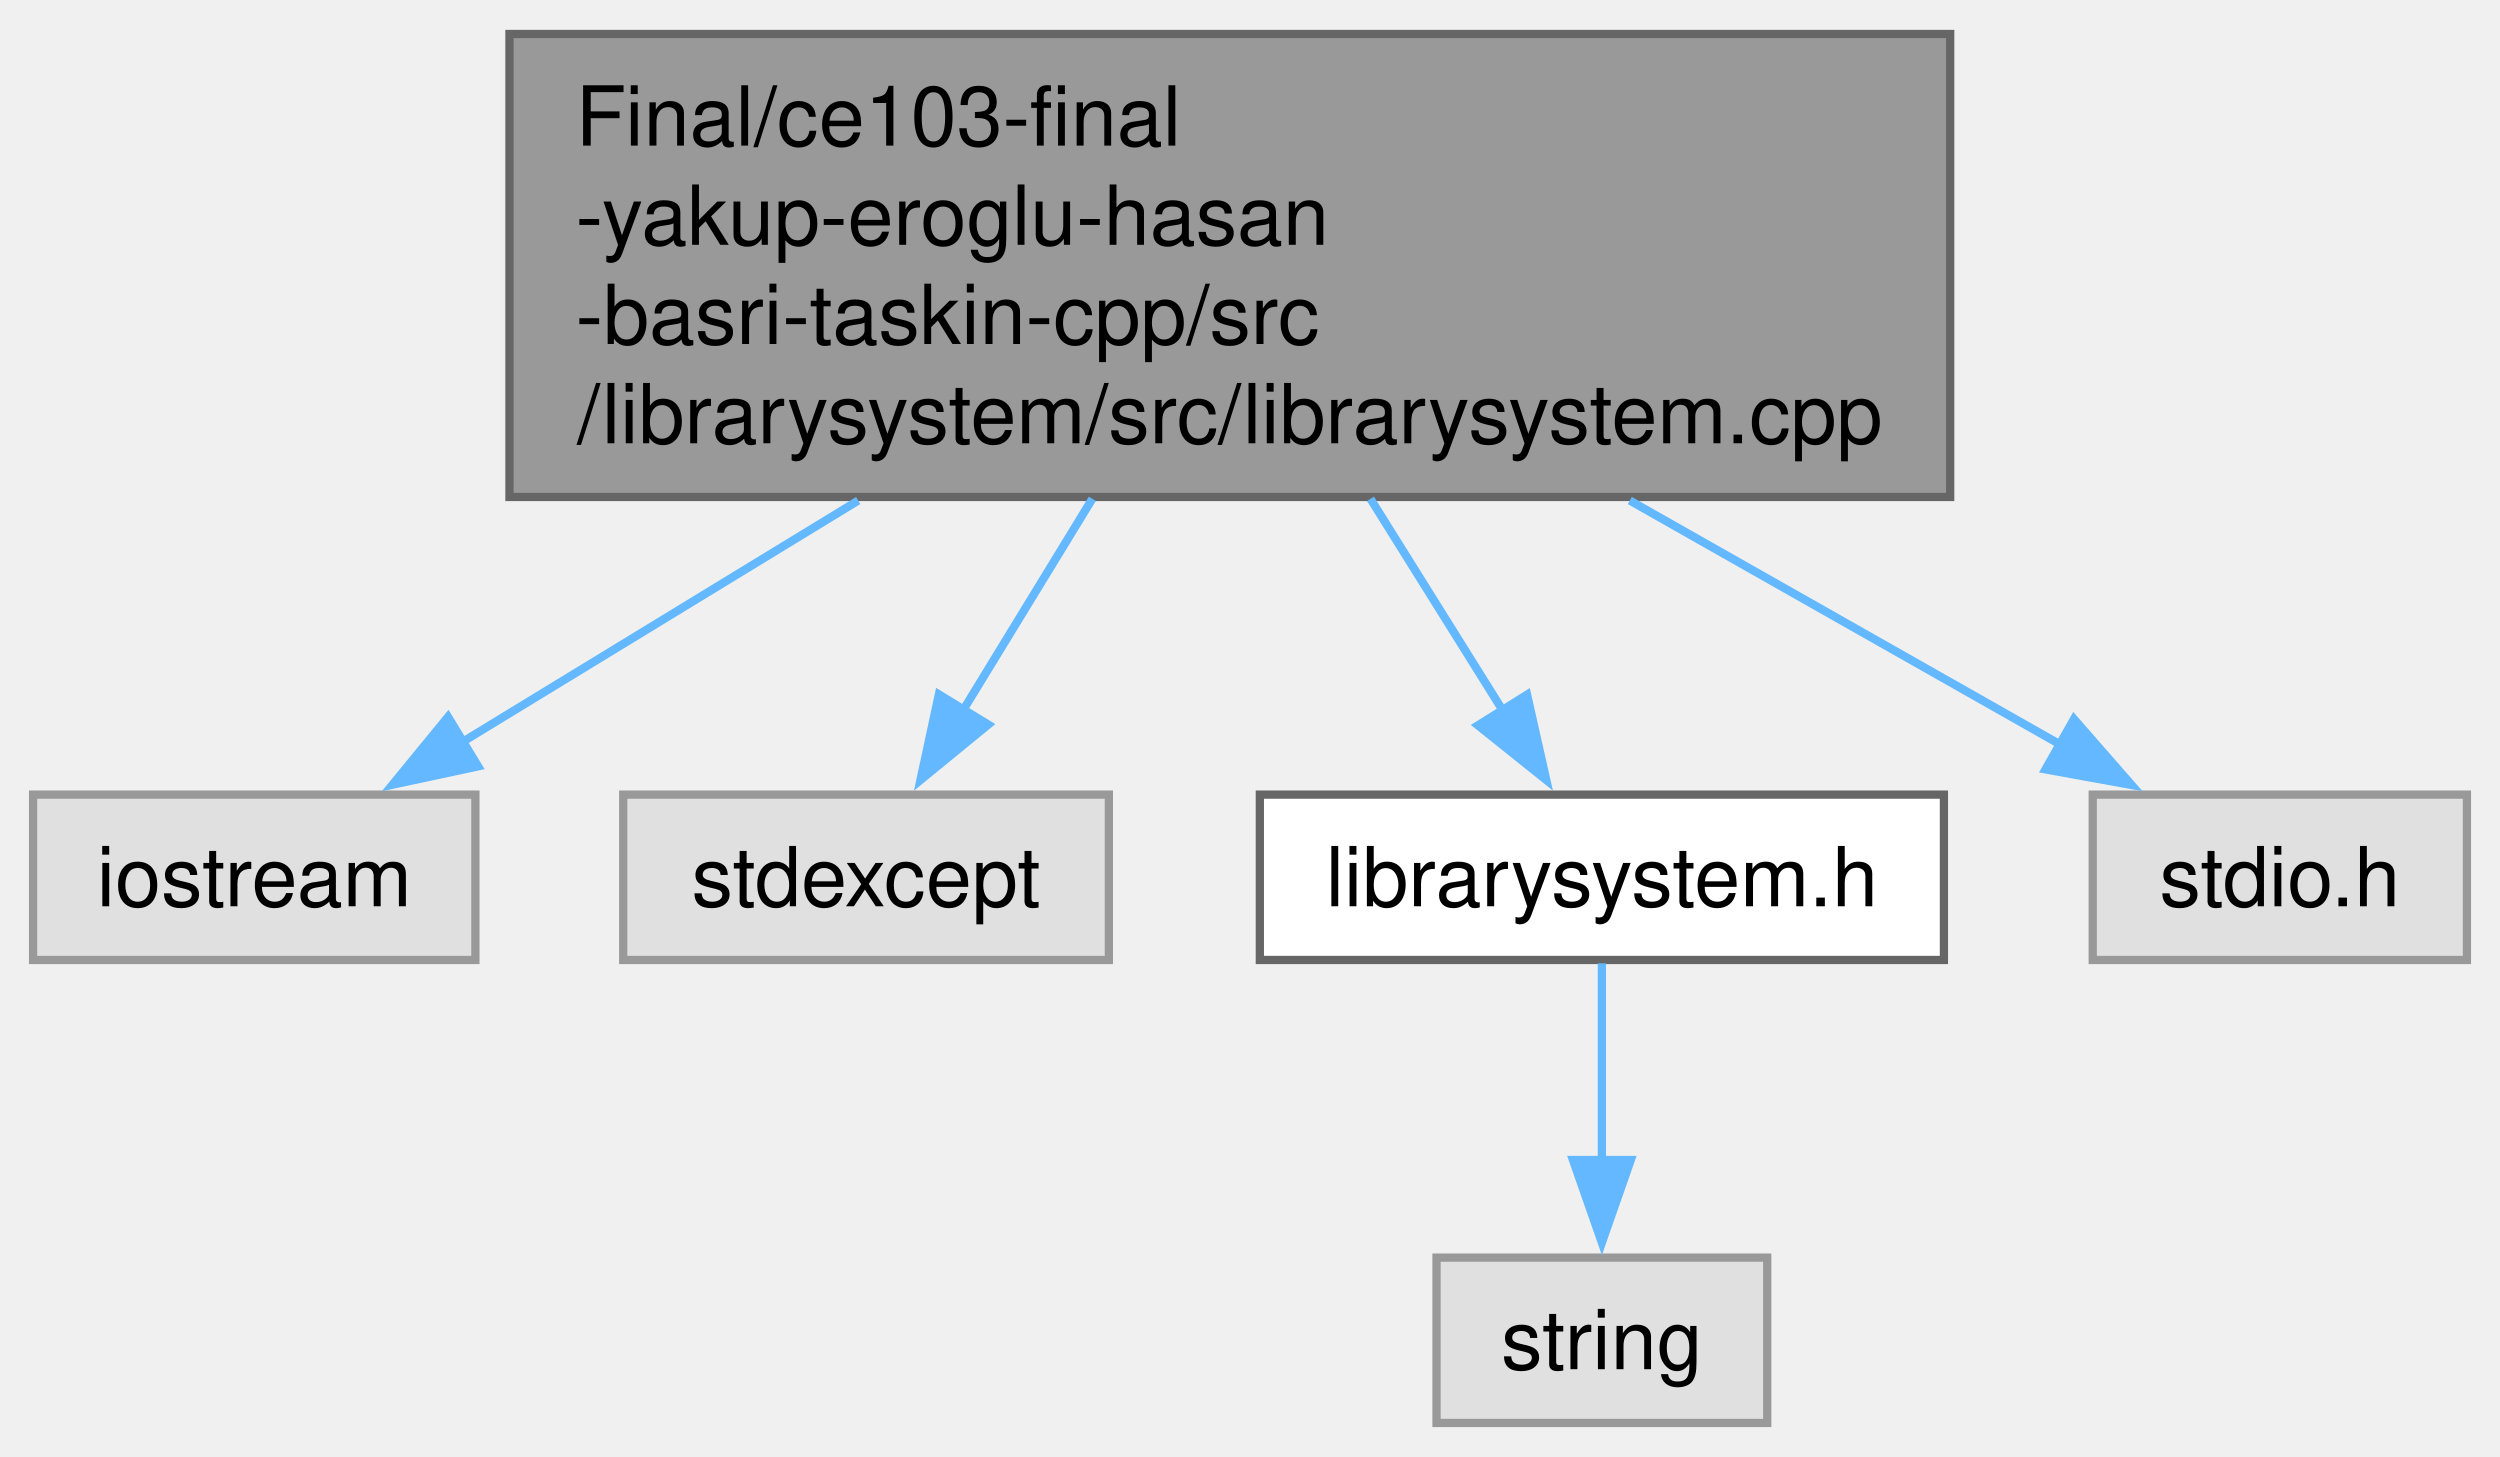
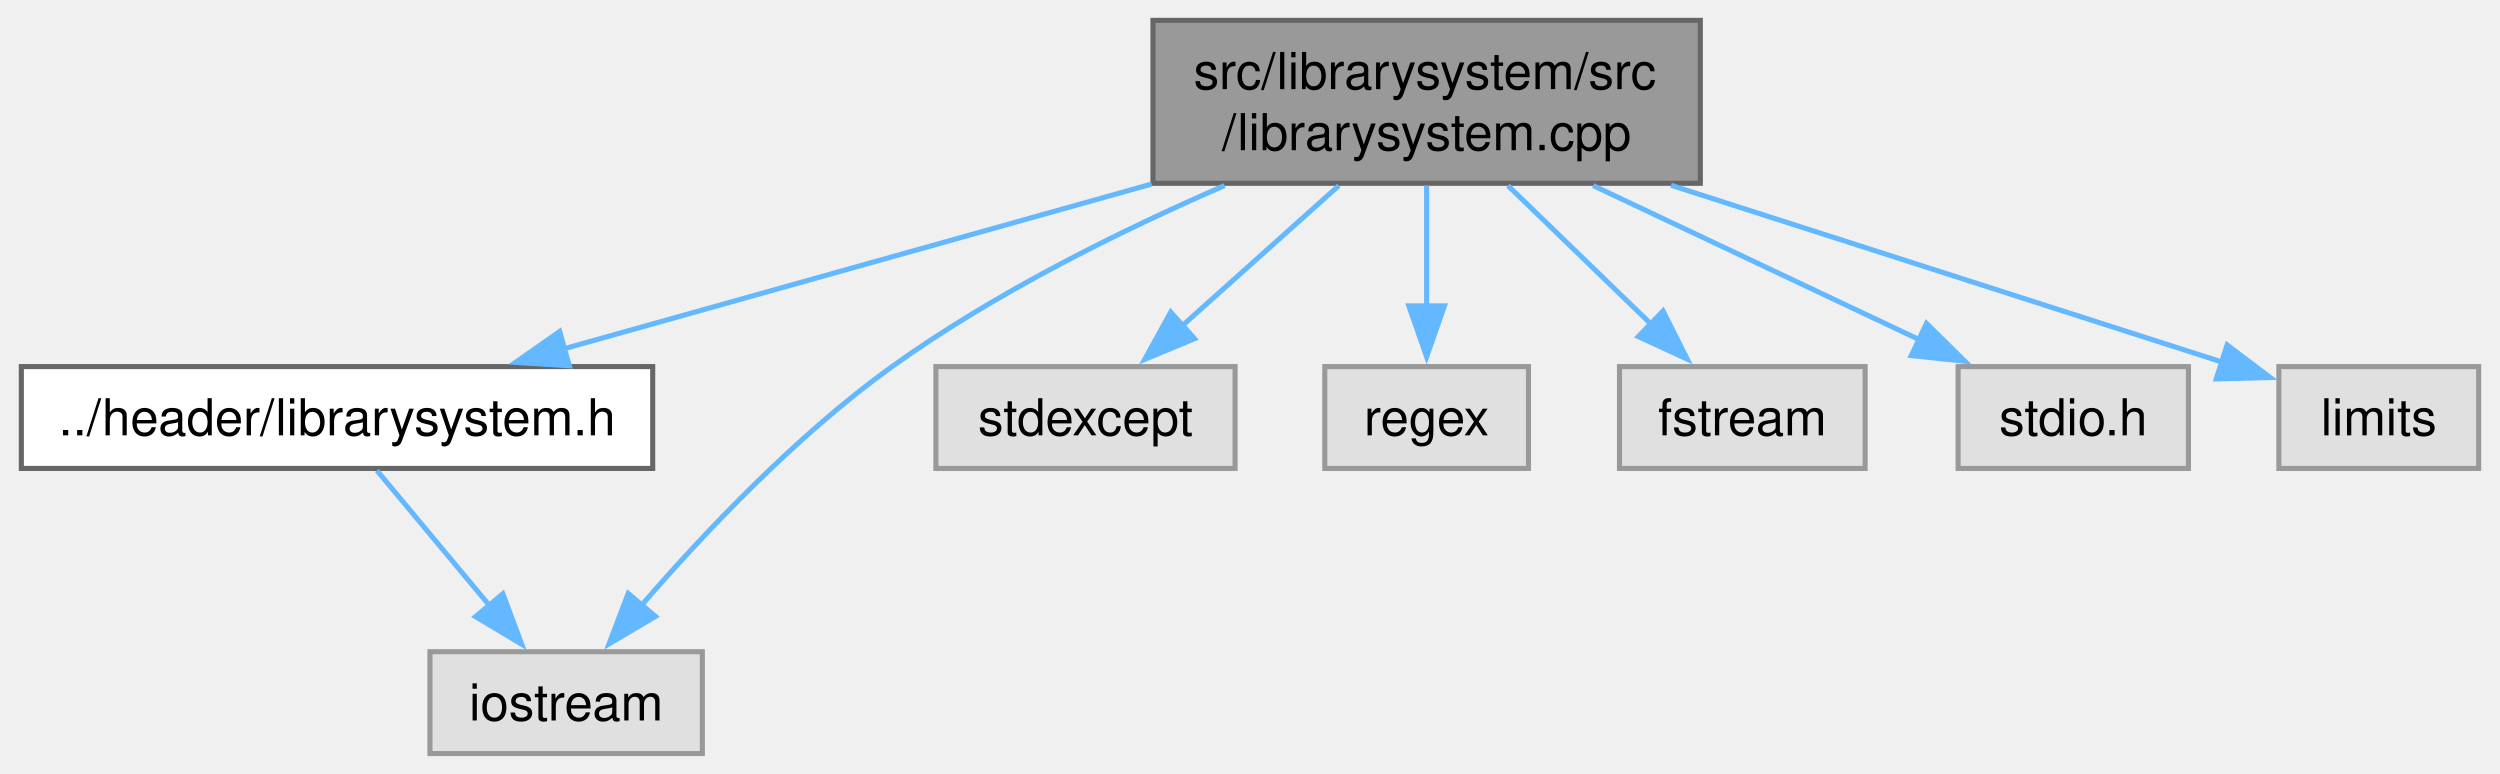
- <svg xmlns="http://www.w3.org/2000/svg" xmlns:xlink="http://www.w3.org/1999/xlink" width="302pt" height="176pt" viewBox="0.00 0.00 302.38 176.00">
-   <g id="graph0" class="graph" transform="scale(1 1) rotate(0) translate(4 172)">
+ <svg xmlns="http://www.w3.org/2000/svg" xmlns:xlink="http://www.w3.org/1999/xlink" width="491pt" height="152pt" viewBox="0.00 0.00 490.62 152.00">
+   <g id="graph0" class="graph" transform="scale(1 1) rotate(0) translate(4 148)">
    <g id="Node000001" class="node">
      <g id="a_Node000001">
-         <a xlink:title=" ">
-           <polygon fill="#999999" stroke="#666666" points="231.88,-168 57.62,-168 57.62,-112 231.88,-112 231.88,-168" />
-           <text text-anchor="start" x="65.62" y="-154.5" font-family="Helvetica,sans-Serif" font-size="10.00"> Final/ce103-final</text>
-           <text text-anchor="start" x="65.62" y="-142.5" font-family="Helvetica,sans-Serif" font-size="10.00">-yakup-eroglu-hasan</text>
-           <text text-anchor="start" x="65.62" y="-130.5" font-family="Helvetica,sans-Serif" font-size="10.00">-basri-taskin-cpp/src</text>
-           <text text-anchor="middle" x="144.75" y="-118.5" font-family="Helvetica,sans-Serif" font-size="10.00">/librarysystem/src/librarysystem.cpp</text>
+         <a xlink:title="Implementation file for the Library System.">
+           <polygon fill="#999999" stroke="#666666" points="329.75,-144 222.25,-144 222.25,-112 329.75,-112 329.75,-144" />
+           <text text-anchor="start" x="230.25" y="-130.5" font-family="Helvetica,sans-Serif" font-size="10.00">src/librarysystem/src</text>
+           <text text-anchor="middle" x="276" y="-118.5" font-family="Helvetica,sans-Serif" font-size="10.00">/librarysystem.cpp</text>
        </a>
      </g>
    </g>
    <g id="Node000002" class="node">
      <g id="a_Node000002">
-         <a xlink:title=" ">
-           <polygon fill="#e0e0e0" stroke="#999999" points="53.5,-76 0,-76 0,-56 53.5,-56 53.5,-76" />
-           <text text-anchor="middle" x="26.75" y="-62.5" font-family="Helvetica,sans-Serif" font-size="10.00">iostream</text>
+         <a xlink:href="$librarysystem_8h.html" xlink:title="Header file for the Personal Library System.">
+           <polygon fill="white" stroke="#666666" points="124,-76 0,-76 0,-56 124,-56 124,-76" />
+           <text text-anchor="middle" x="62" y="-62.5" font-family="Helvetica,sans-Serif" font-size="10.00">../header/librarysystem.h</text>
        </a>
      </g>
    </g>
-     <g id="edge11_Node000001_Node000002" class="edge">
-       <g id="a_edge11_Node000001_Node000002">
+     <g id="edge17_Node000001_Node000002" class="edge">
+       <g id="a_edge17_Node000001_Node000002">
        <a xlink:title=" ">
-           <path fill="none" stroke="#63b8ff" d="M99.8,-111.57C83.61,-101.69 65.92,-90.9 52,-82.41" />
-           <polygon fill="#63b8ff" stroke="#63b8ff" points="53.83,-79.42 43.47,-77.2 50.19,-85.4 53.83,-79.42" />
+           <path fill="none" stroke="#63b8ff" d="M222,-111.86C186.29,-101.85 140.04,-88.88 106.46,-79.47" />
+           <polygon fill="#63b8ff" stroke="#63b8ff" points="107.62,-76.16 97.05,-76.83 105.73,-82.9 107.62,-76.16" />
        </a>
      </g>
    </g>
    <g id="Node000003" class="node">
      <g id="a_Node000003">
        <a xlink:title=" ">
-           <polygon fill="#e0e0e0" stroke="#999999" points="130.12,-76 71.38,-76 71.38,-56 130.12,-56 130.12,-76" />
-           <text text-anchor="middle" x="100.75" y="-62.5" font-family="Helvetica,sans-Serif" font-size="10.00">stdexcept</text>
+           <polygon fill="#e0e0e0" stroke="#999999" points="133.75,-20 80.25,-20 80.25,0 133.75,0 133.75,-20" />
+           <text text-anchor="middle" x="107" y="-6.5" font-family="Helvetica,sans-Serif" font-size="10.00">iostream</text>
        </a>
      </g>
    </g>
-     <g id="edge12_Node000001_Node000003" class="edge">
-       <g id="a_edge12_Node000001_Node000003">
+     <g id="edge19_Node000001_Node000003" class="edge">
+       <g id="a_edge19_Node000001_Node000003">
        <a xlink:title=" ">
-           <path fill="none" stroke="#63b8ff" d="M128.12,-111.78C122.9,-103.24 117.25,-93.99 112.44,-86.13" />
-           <polygon fill="#63b8ff" stroke="#63b8ff" points="115.53,-84.47 107.33,-77.76 109.56,-88.12 115.53,-84.47" />
+           <path fill="none" stroke="#63b8ff" d="M236.32,-111.56C215.87,-102.68 191.08,-90.42 171,-76 152.19,-62.49 133.98,-43.2 121.83,-29.15" />
+           <polygon fill="#63b8ff" stroke="#63b8ff" points="124.54,-26.94 115.43,-21.55 119.19,-31.45 124.54,-26.94" />
        </a>
      </g>
    </g>
    <g id="Node000004" class="node">
      <g id="a_Node000004">
-         <a xlink:href="$librarysystem_8h.html" xlink:title=" ">
-           <polygon fill="white" stroke="#666666" points="231.12,-76 148.38,-76 148.38,-56 231.12,-56 231.12,-76" />
-           <text text-anchor="middle" x="189.75" y="-62.5" font-family="Helvetica,sans-Serif" font-size="10.00">librarysystem.h</text>
+         <a xlink:title=" ">
+           <polygon fill="#e0e0e0" stroke="#999999" points="238.38,-76 179.62,-76 179.62,-56 238.38,-56 238.38,-76" />
+           <text text-anchor="middle" x="209" y="-62.5" font-family="Helvetica,sans-Serif" font-size="10.00">stdexcept</text>
        </a>
      </g>
    </g>
-     <g id="edge13_Node000001_Node000004" class="edge">
-       <g id="a_edge13_Node000001_Node000004">
+     <g id="edge20_Node000001_Node000004" class="edge">
+       <g id="a_edge20_Node000001_Node000004">
        <a xlink:title=" ">
-           <path fill="none" stroke="#63b8ff" d="M161.76,-111.78C167.1,-103.24 172.88,-93.99 177.79,-86.13" />
-           <polygon fill="#63b8ff" stroke="#63b8ff" points="180.7,-88.09 183.03,-77.76 174.76,-84.38 180.7,-88.09" />
+           <path fill="none" stroke="#63b8ff" d="M258.75,-111.55C249.34,-103.13 237.69,-92.69 228.02,-84.04" />
+           <polygon fill="#63b8ff" stroke="#63b8ff" points="230.42,-81.48 220.63,-77.42 225.75,-86.7 230.42,-81.48" />
+         </a>
+       </g>
+     </g>
+     <g id="Node000005" class="node">
+       <g id="a_Node000005">
+         <a xlink:title=" ">
+           <polygon fill="#e0e0e0" stroke="#999999" points="296,-76 256,-76 256,-56 296,-56 296,-76" />
+           <text text-anchor="middle" x="276" y="-62.5" font-family="Helvetica,sans-Serif" font-size="10.00">regex</text>
+         </a>
+       </g>
+     </g>
+     <g id="edge21_Node000001_Node000005" class="edge">
+       <g id="a_edge21_Node000001_Node000005">
+         <a xlink:title=" ">
+           <path fill="none" stroke="#63b8ff" d="M276,-111.55C276,-104.34 276,-95.66 276,-87.88" />
+           <polygon fill="#63b8ff" stroke="#63b8ff" points="279.5,-87.92 276,-77.92 272.5,-87.92 279.5,-87.92" />
        </a>
      </g>
    </g>
    <g id="Node000006" class="node">
      <g id="a_Node000006">
        <a xlink:title=" ">
-           <polygon fill="#e0e0e0" stroke="#999999" points="294.38,-76 249.12,-76 249.12,-56 294.38,-56 294.38,-76" />
-           <text text-anchor="middle" x="271.75" y="-62.5" font-family="Helvetica,sans-Serif" font-size="10.00">stdio.h</text>
+           <polygon fill="#e0e0e0" stroke="#999999" points="362.12,-76 313.88,-76 313.88,-56 362.12,-56 362.12,-76" />
+           <text text-anchor="middle" x="338" y="-62.5" font-family="Helvetica,sans-Serif" font-size="10.00">fstream</text>
        </a>
      </g>
    </g>
-     <g id="edge15_Node000001_Node000006" class="edge">
-       <g id="a_edge15_Node000001_Node000006">
+     <g id="edge22_Node000001_Node000006" class="edge">
+       <g id="a_edge22_Node000001_Node000006">
        <a xlink:title=" ">
-           <path fill="none" stroke="#63b8ff" d="M193.13,-111.57C210.9,-101.5 230.34,-90.47 245.45,-81.91" />
-           <polygon fill="#63b8ff" stroke="#63b8ff" points="246.85,-85.14 253.83,-77.16 243.4,-79.05 246.85,-85.14" />
+           <path fill="none" stroke="#63b8ff" d="M291.97,-111.55C300.58,-103.22 311.23,-92.91 320.12,-84.3" />
+           <polygon fill="#63b8ff" stroke="#63b8ff" points="322.44,-86.93 327.19,-77.46 317.57,-81.9 322.44,-86.93" />
        </a>
      </g>
    </g>
-     <g id="Node000005" class="node">
-       <g id="a_Node000005">
+     <g id="Node000007" class="node">
+       <g id="a_Node000007">
        <a xlink:title=" ">
-           <polygon fill="#e0e0e0" stroke="#999999" points="209.75,-20 169.75,-20 169.75,0 209.75,0 209.75,-20" />
-           <text text-anchor="middle" x="189.75" y="-6.5" font-family="Helvetica,sans-Serif" font-size="10.00">string</text>
+           <polygon fill="#e0e0e0" stroke="#999999" points="425.62,-76 380.38,-76 380.38,-56 425.62,-56 425.62,-76" />
+           <text text-anchor="middle" x="403" y="-62.5" font-family="Helvetica,sans-Serif" font-size="10.00">stdio.h</text>
        </a>
      </g>
    </g>
-     <g id="edge14_Node000004_Node000005" class="edge">
-       <g id="a_edge14_Node000004_Node000005">
+     <g id="edge23_Node000001_Node000007" class="edge">
+       <g id="a_edge23_Node000001_Node000007">
        <a xlink:title=" ">
-           <path fill="none" stroke="#63b8ff" d="M189.75,-55.59C189.75,-49.01 189.75,-39.96 189.75,-31.73" />
-           <polygon fill="#63b8ff" stroke="#63b8ff" points="193.25,-31.81 189.75,-21.81 186.25,-31.81 193.25,-31.81" />
+           <path fill="none" stroke="#63b8ff" d="M308.71,-111.55C328.46,-102.22 353.45,-90.41 372.75,-81.29" />
+           <polygon fill="#63b8ff" stroke="#63b8ff" points="374.17,-84.49 381.72,-77.05 371.18,-78.16 374.17,-84.49" />
+         </a>
+       </g>
+     </g>
+     <g id="Node000008" class="node">
+       <g id="a_Node000008">
+         <a xlink:title=" ">
+           <polygon fill="#e0e0e0" stroke="#999999" points="482.62,-76 443.38,-76 443.38,-56 482.62,-56 482.62,-76" />
+           <text text-anchor="middle" x="463" y="-62.5" font-family="Helvetica,sans-Serif" font-size="10.00">limits</text>
+         </a>
+       </g>
+     </g>
+     <g id="edge24_Node000001_Node000008" class="edge">
+       <g id="a_edge24_Node000001_Node000008">
+         <a xlink:title=" ">
+           <path fill="none" stroke="#63b8ff" d="M324.01,-111.61C353.03,-102.3 391.05,-90.11 432.28,-76.87" />
+           <polygon fill="#63b8ff" stroke="#63b8ff" points="433.22,-80.25 441.67,-73.86 431.08,-73.58 433.22,-80.25" />
+         </a>
+       </g>
+     </g>
+     <g id="edge18_Node000002_Node000003" class="edge">
+       <g id="a_edge18_Node000002_Node000003">
+         <a xlink:title=" ">
+           <path fill="none" stroke="#63b8ff" d="M69.84,-55.59C75.97,-48.24 84.67,-37.8 92.11,-28.87" />
+           <polygon fill="#63b8ff" stroke="#63b8ff" points="94.57,-31.38 98.28,-21.46 89.19,-26.9 94.57,-31.38" />
        </a>
      </g>
    </g>
  </g>
</svg>
